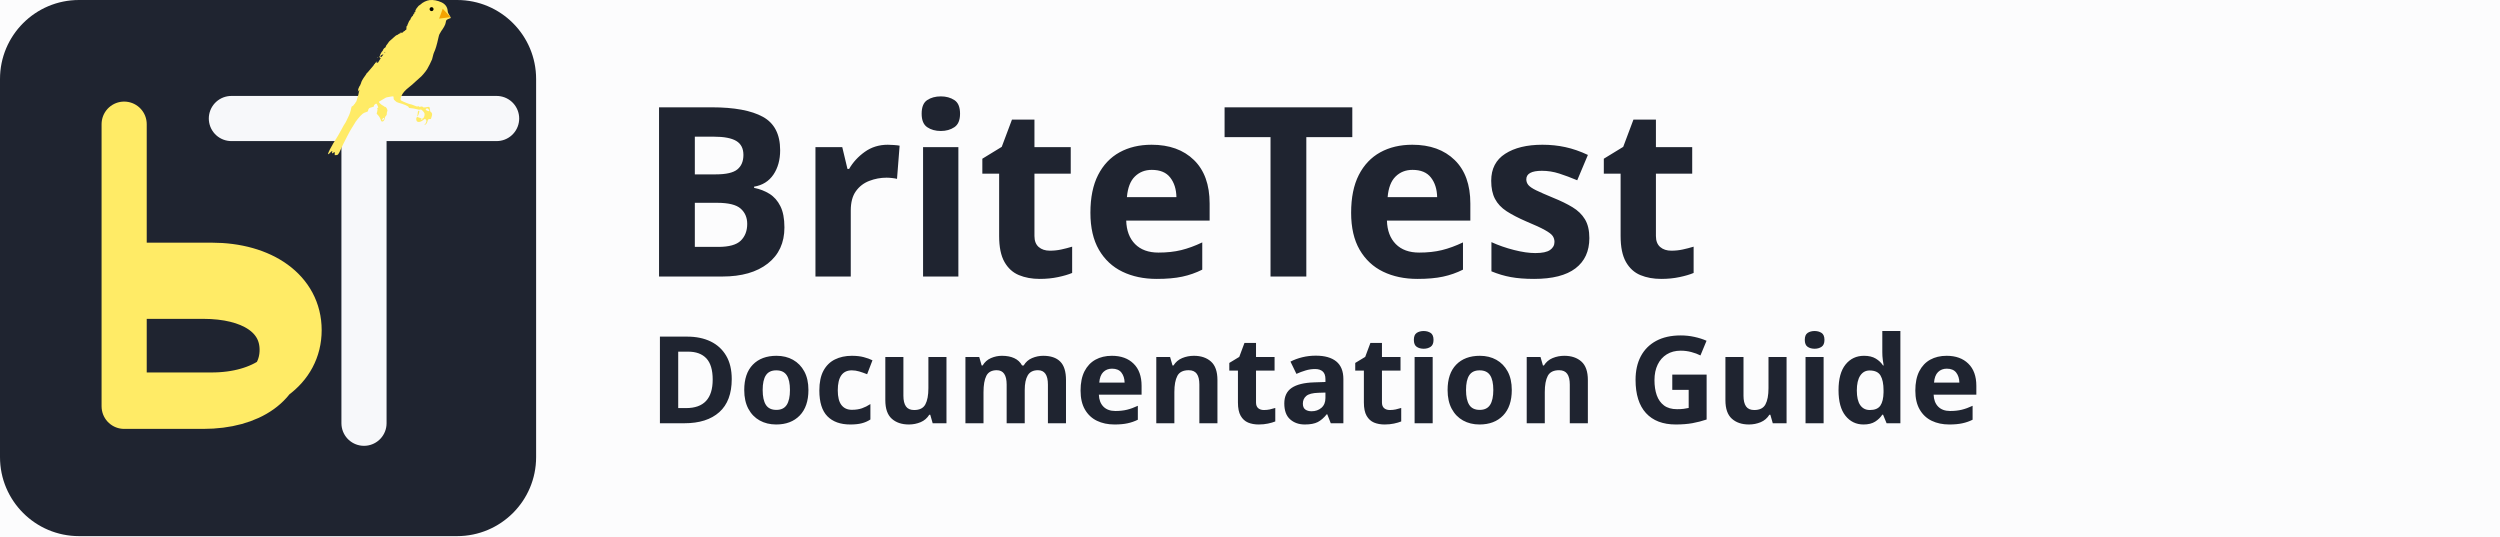
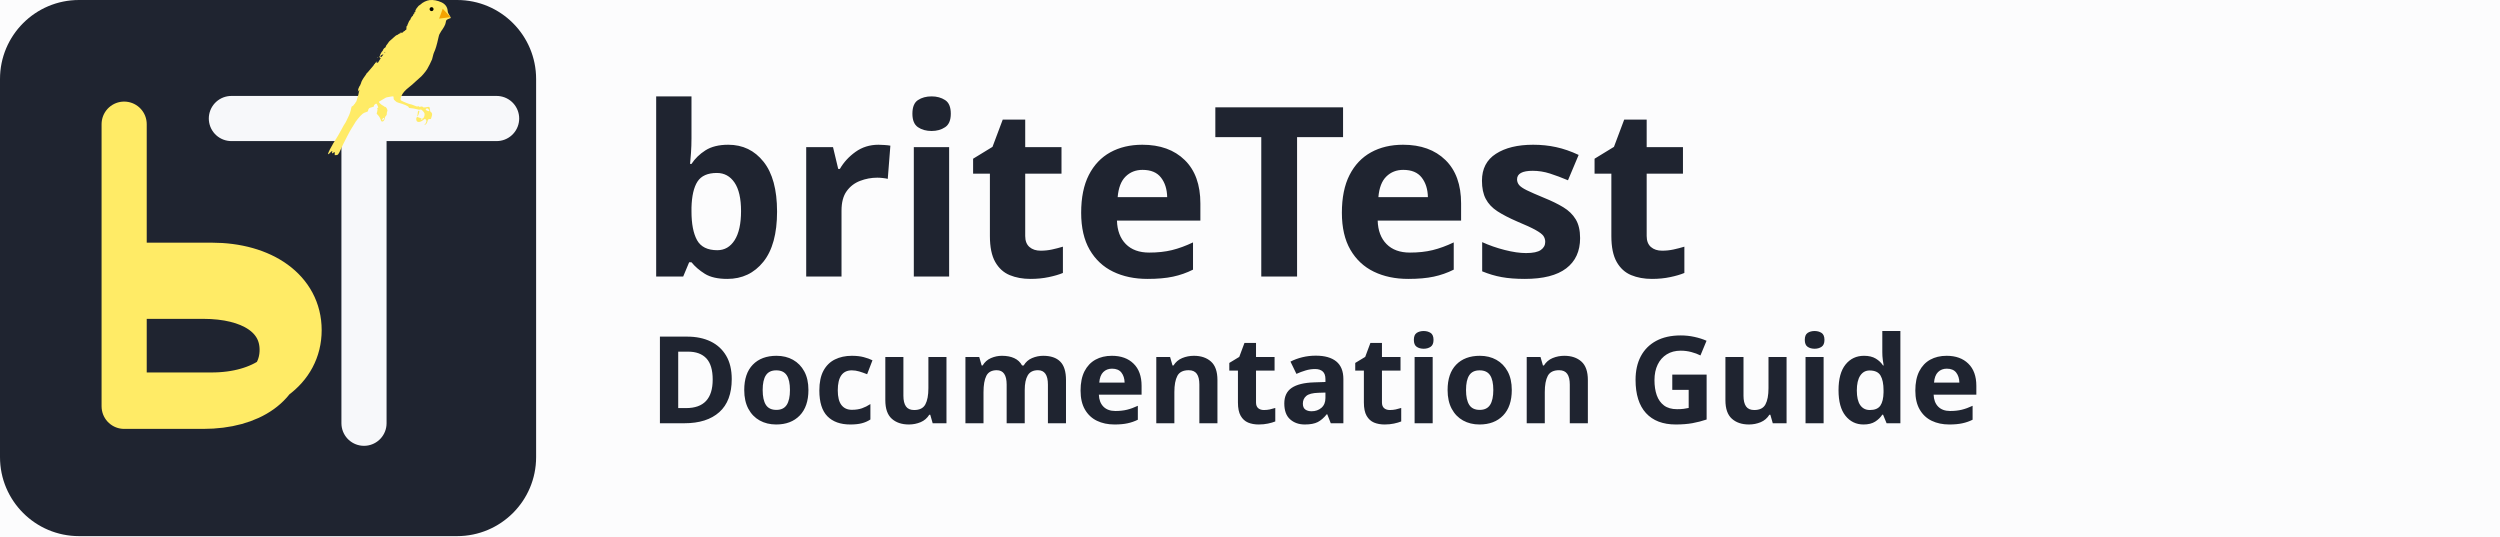
<svg xmlns="http://www.w3.org/2000/svg" width="886" height="190" viewBox="74 66 886 190" role="img" aria-labelledby="title desc">
  <rect width="960" height="320" fill="#FCFCFD" />
  <rect x="74" y="66" width="190" height="190" rx="28" fill="#1F2430" />
  <path d="M118 110v100h28c17 0 28-8 28-20s-11-19-28-19h-28M118 160h31c18 0 31 9 31 23s-13 23-31 23h-31" fill="none" stroke="#FFEB66" stroke-width="16" stroke-linecap="round" stroke-linejoin="round" />
  <path d="M156 108h94M203 108v108" fill="none" stroke="#F7F8FA" stroke-width="16" stroke-linecap="round" />
  <g aria-label="canary accent" transform="translate(190.267,66) scale(0.1067961)">
    <g transform="translate(-11.49721,526.3333) scale(0.1,-0.1)" fill="#FFEB66" stroke="none">
      <path d="M3485 5260 c-103 -13 -229 -73 -304 -147 -13 -12 -27 -23 -31 -23 -13 0 -57 -45 -76 -77 -10 -18 -22 -33 -26 -33 -4 0 -8 -6 -8 -14 0 -7 -7 -19 -16 -27 -10 -8 -14 -22 -11 -38 5 -24 -12 -51 -31 -51 -6 0 -13 -7 -16 -16 -8 -22 -8 -26 3 -19 5 3 12 1 16 -5 5 -9 -1 -12 -21 -9 -10 1 -33 -35 -34 -53 0 -10 -6 -18 -13 -18 -14 0 -67 -83 -67 -105 0 -7 -11 -22 -23 -32 -13 -10 -32 -43 -42 -73 -10 -30 -25 -65 -33 -77 -8 -13 -11 -23 -7 -23 4 0 2 -7 -5 -15 -7 -8 -15 -13 -19 -11 -3 2 -5 -23 -5 -56 1 -54 -1 -60 -22 -68 -13 -5 -24 -14 -24 -20 0 -6 -13 -16 -29 -21 -16 -6 -31 -18 -34 -28 -5 -19 -60 -36 -65 -21 -2 5 -10 6 -18 3 -12 -4 -13 -8 -4 -13 8 -5 1 -10 -19 -15 -18 -4 -44 -18 -58 -31 -14 -13 -33 -24 -42 -24 -9 0 -31 -12 -48 -27 -17 -16 -52 -46 -78 -68 -83 -69 -155 -138 -150 -143 2 -2 -16 -28 -40 -57 -25 -29 -45 -56 -45 -62 0 -18 -25 -63 -36 -63 -17 0 -62 -53 -69 -83 -4 -15 -14 -31 -22 -35 -15 -9 -23 -23 -63 -101 -19 -35 -20 -45 -9 -52 9 -5 17 -3 22 6 10 19 76 50 85 40 4 -3 -1 -13 -11 -20 -20 -14 -112 -153 -148 -222 -23 -44 -42 -54 -53 -28 -3 8 -10 15 -16 15 -14 0 -50 -33 -50 -46 0 -7 -7 -14 -15 -18 -8 -3 -15 -11 -15 -17 0 -7 -19 -33 -42 -59 -24 -26 -74 -86 -113 -133 -38 -48 -76 -89 -83 -91 -6 -3 -12 -10 -12 -16 0 -6 -26 -46 -58 -88 -61 -81 -122 -193 -122 -223 0 -10 -5 -21 -10 -24 -5 -3 -10 -15 -10 -26 0 -10 -8 -27 -19 -38 -10 -10 -24 -36 -31 -57 -7 -22 -17 -44 -22 -51 -5 -7 -7 -21 -3 -33 4 -12 1 -27 -6 -36 -6 -8 -9 -17 -6 -20 3 -3 13 6 22 20 10 14 21 23 27 20 5 -4 5 -11 -1 -18 -6 -7 -12 -28 -15 -47 -2 -19 -11 -59 -19 -89 -54 -200 -68 -236 -94 -253 -7 -4 -13 -15 -13 -22 0 -8 -4 -15 -9 -15 -5 0 -18 -16 -30 -36 -12 -19 -34 -40 -50 -45 -26 -9 -30 -17 -41 -77 -14 -84 -54 -202 -89 -267 -15 -27 -41 -81 -57 -120 -16 -38 -44 -90 -63 -114 -18 -24 -67 -110 -108 -190 -42 -80 -96 -177 -121 -216 -66 -102 -76 -119 -153 -245 -70 -115 -161 -295 -172 -337 -10 -44 15 -34 70 27 57 62 84 69 63 16 -5 -15 -8 -32 -4 -37 6 -10 40 5 62 28 23 23 30 14 28 -39 l-1 -52 44 -1 c61 -2 87 30 157 190 31 71 69 155 86 185 17 30 75 144 129 253 55 109 123 233 153 275 29 42 64 97 76 122 49 98 197 280 285 350 21 17 69 40 105 51 65 20 68 22 74 57 8 53 31 80 79 93 82 22 128 42 116 49 -16 10 16 57 52 75 26 14 29 13 47 -13 16 -24 42 -95 42 -117 0 -4 -9 -5 -20 -2 -23 6 -24 3 -9 -25 9 -16 7 -38 -6 -94 l-17 -74 49 -54 c43 -47 71 -98 97 -179 7 -23 29 -31 62 -23 28 7 63 72 64 118 0 15 8 35 18 45 34 34 53 72 46 97 -3 13 2 41 11 62 15 36 15 42 -1 84 -17 47 -48 79 -75 80 -9 0 -22 7 -29 15 -7 9 -29 23 -48 32 -46 22 -125 98 -120 115 2 7 35 29 74 49 38 19 89 49 113 67 24 17 60 34 80 37 20 3 73 13 119 21 45 8 87 12 92 9 6 -3 10 -27 10 -52 0 -42 4 -50 50 -94 38 -37 64 -52 108 -64 202 -57 327 -111 342 -149 5 -14 13 -26 17 -26 64 -2 211 -25 255 -41 42 -15 70 -18 102 -14 42 7 45 5 94 -43 29 -29 53 -62 57 -81 9 -42 -2 -100 -26 -140 -19 -31 -21 -32 -67 -26 -26 4 -70 17 -98 30 -50 22 -52 22 -68 4 -20 -24 -21 -81 -1 -118 29 -56 137 -42 218 29 51 45 73 50 83 18 4 -13 11 -26 17 -29 26 -17 -24 -131 -66 -150 -19 -8 -18 -9 8 -4 40 8 81 54 95 107 22 83 31 93 77 90 39 -3 43 -1 48 25 4 15 13 47 22 71 21 59 10 113 -26 135 -25 15 -29 23 -34 83 -7 94 -17 101 -109 83 -86 -17 -119 -15 -130 6 -10 17 -45 19 -84 5 -21 -9 -29 -7 -39 7 -11 15 -18 16 -42 7 -25 -9 -42 -5 -128 32 -55 24 -108 41 -118 38 -17 -5 -254 90 -304 122 -17 11 -23 24 -23 52 0 21 4 42 9 47 5 6 14 28 21 50 29 89 122 196 265 305 50 37 137 114 195 170 58 56 123 114 145 130 55 38 189 193 248 288 36 57 145 274 163 325 8 23 22 75 30 116 9 41 24 91 34 111 47 94 95 252 145 483 13 60 28 114 34 121 5 6 24 38 41 71 17 33 39 67 49 75 9 8 39 56 66 105 36 66 51 106 56 149 8 70 22 85 106 118 l62 24 -25 55 c-14 29 -37 69 -50 87 -19 25 -26 48 -30 97 -8 123 -81 224 -204 281 -131 61 -276 88 -395 74z m-1478 -1757 c-3 -3 -11 -2 -17 2 -9 6 -9 10 1 16 14 8 27 -7 16 -18z m1441 -1866 c59 -61 18 -85 -63 -38 -49 28 -37 59 26 70 3 1 20 -14 37 -32z m-1474 -295 c7 -11 -31 -72 -44 -72 -16 0 -26 33 -12 38 7 2 12 12 12 23 0 19 34 28 44 11z m1265 -19 l23 -6 -23 -13 c-34 -19 -45 -17 -46 6 -2 21 7 24 46 13z" />
      <path d="M1760 3355 c0 -8 4 -15 10 -15 5 0 7 7 4 15 -4 8 -8 15 -10 15 -2 0 -4 -7 -4 -15z" />
      <path d="M1727 3223 c-8 -7 11 -33 24 -33 5 0 9 5 9 10 0 6 -7 10 -16 10 -8 0 -12 5 -9 10 7 11 2 13 -8 3z" />
      <ellipse cx="2040" cy="3185" rx="155" ry="70" fill="#FFEB66" transform="rotate(-25 2040 3185)" />
      <ellipse cx="1865" cy="3360" rx="58" ry="24" fill="#FFEB66" transform="rotate(-28 1865 3360)" />
      <circle cx="3550" cy="4960" r="66" fill="#000000" />
      <polygon points="3860,4985 4200,4810 3860,4635" fill="#F4A300" transform="rotate(-20 3860 4810)" />
      <path d="M3100 1571 c-5 -11 -10 -40 -10 -65 0 -24 -5 -57 -10 -72 -13 -33 -3 -46 15 -20 20 27 55 144 48 161 -7 21 -30 19 -43 -4z" />
    </g>
  </g>
-   <text x="300" y="164" font-family="Verdana, Geneva, sans-serif" font-size="84" font-weight="700" fill="#1F2430">BriteTest</text>
+   <text x="300" y="164" font-family="Verdana, Geneva, sans-serif" font-size="84" font-weight="700" fill="#1F2430">briteTest</text>
  <text x="304" y="216" font-family="Verdana, Geneva, sans-serif" font-size="43" font-weight="700" fill="#1F2430">Documentation Guide</text>
</svg>
